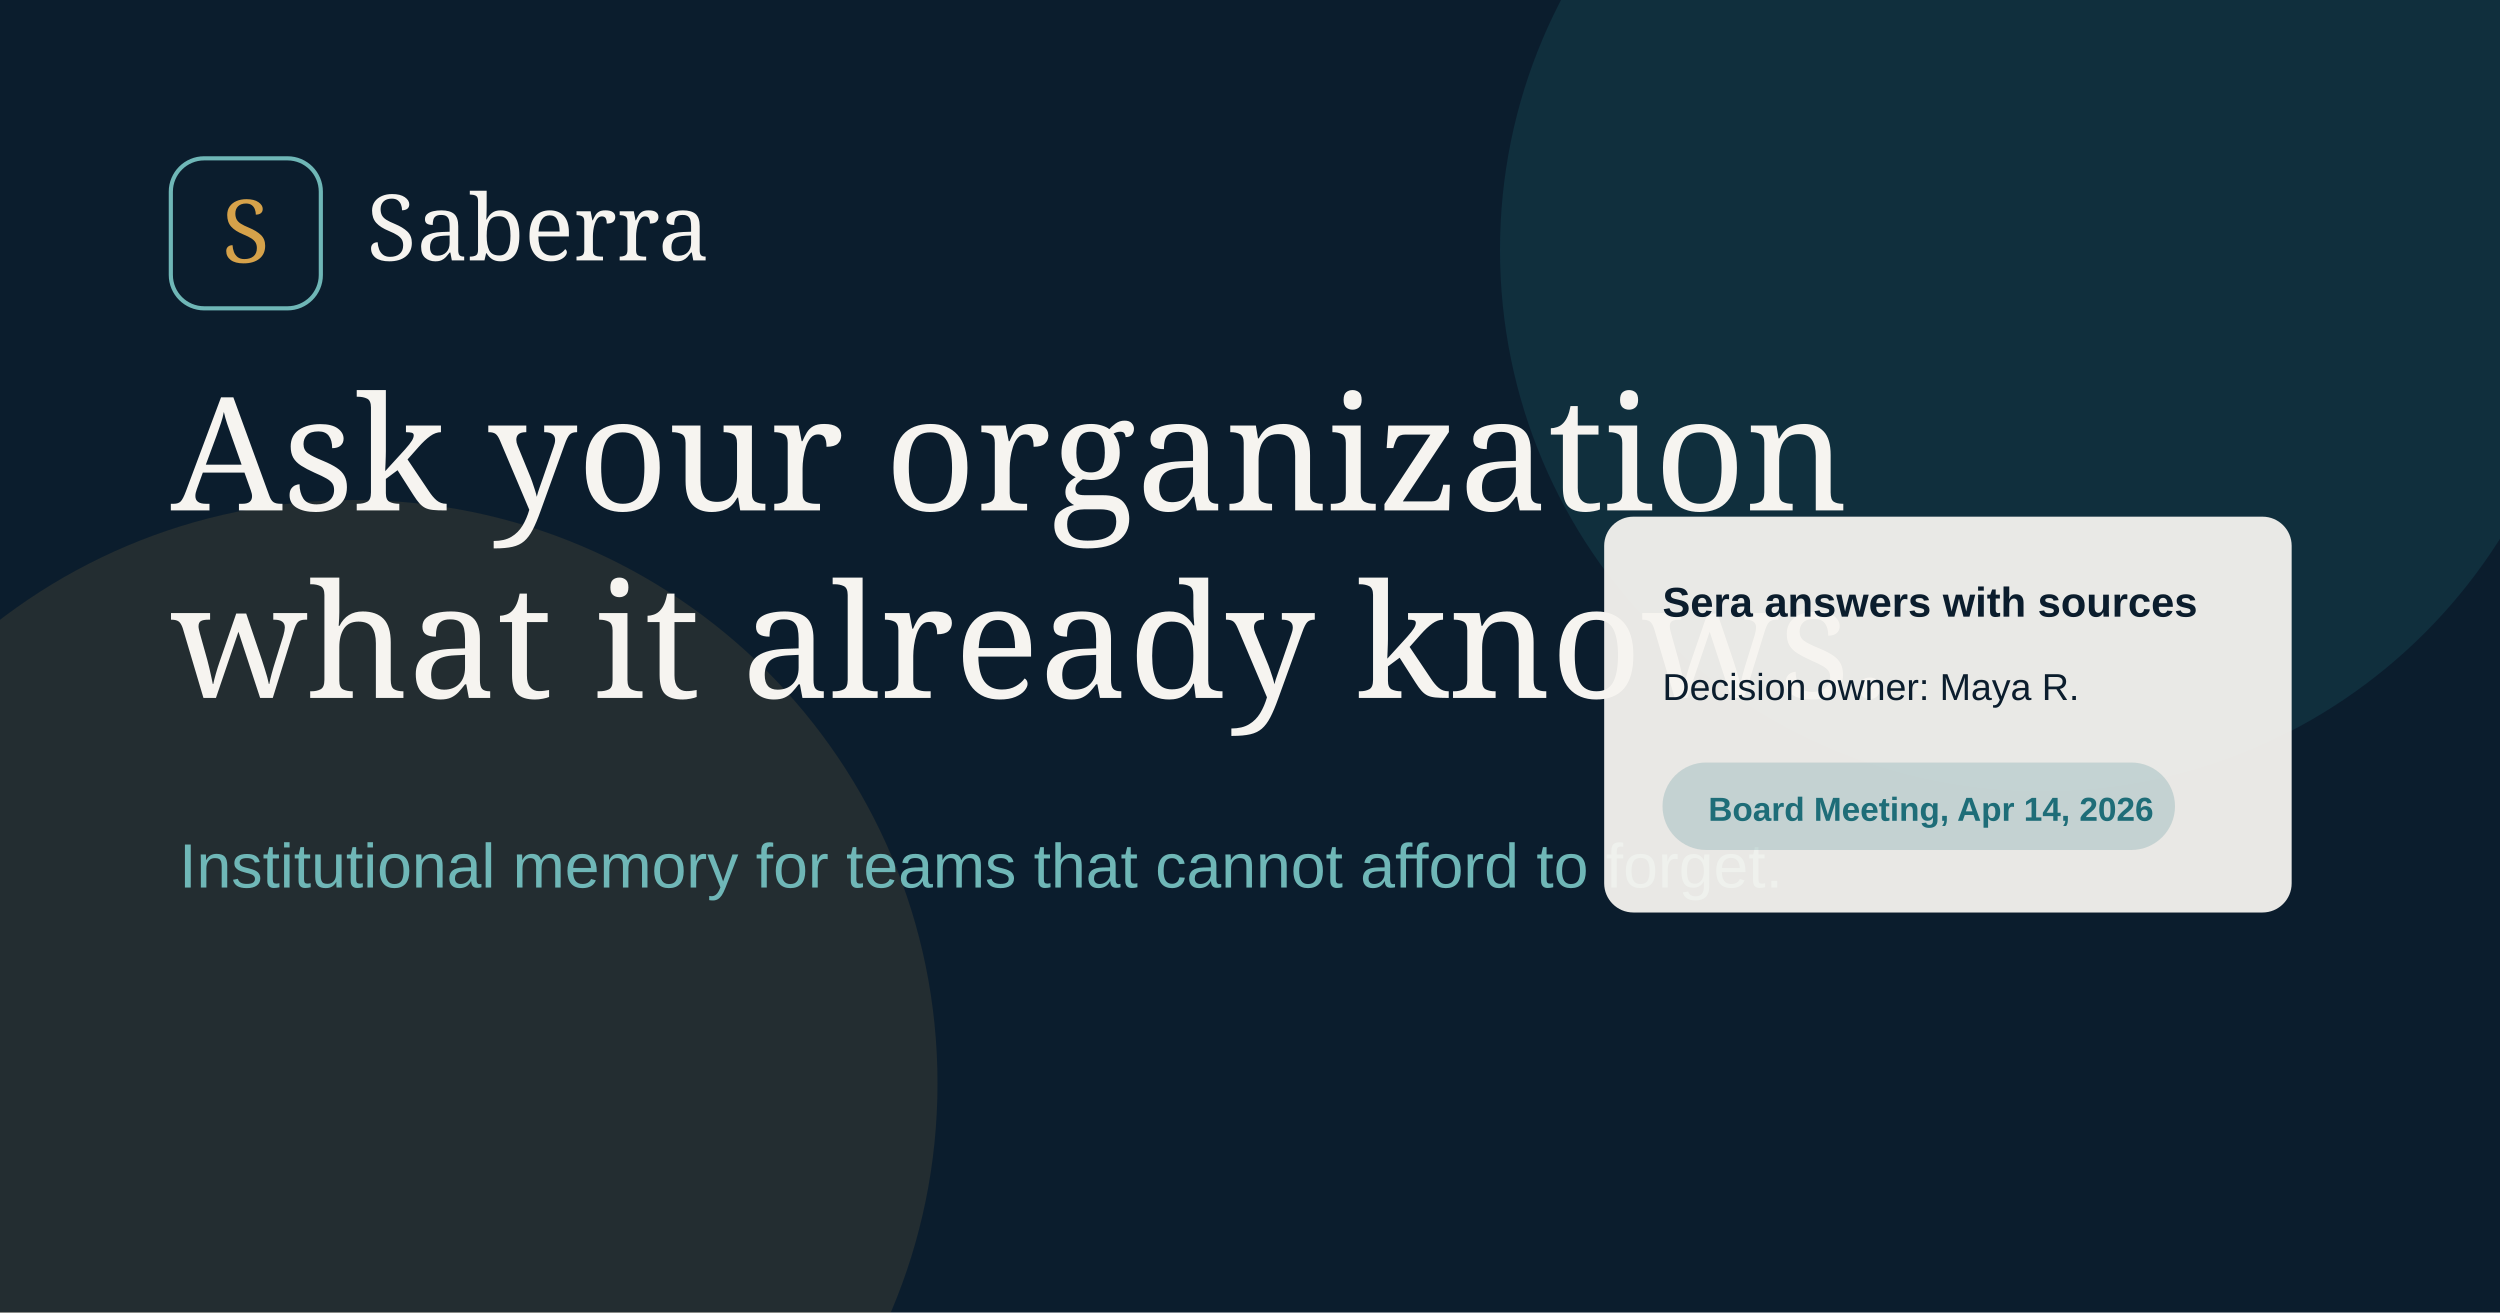
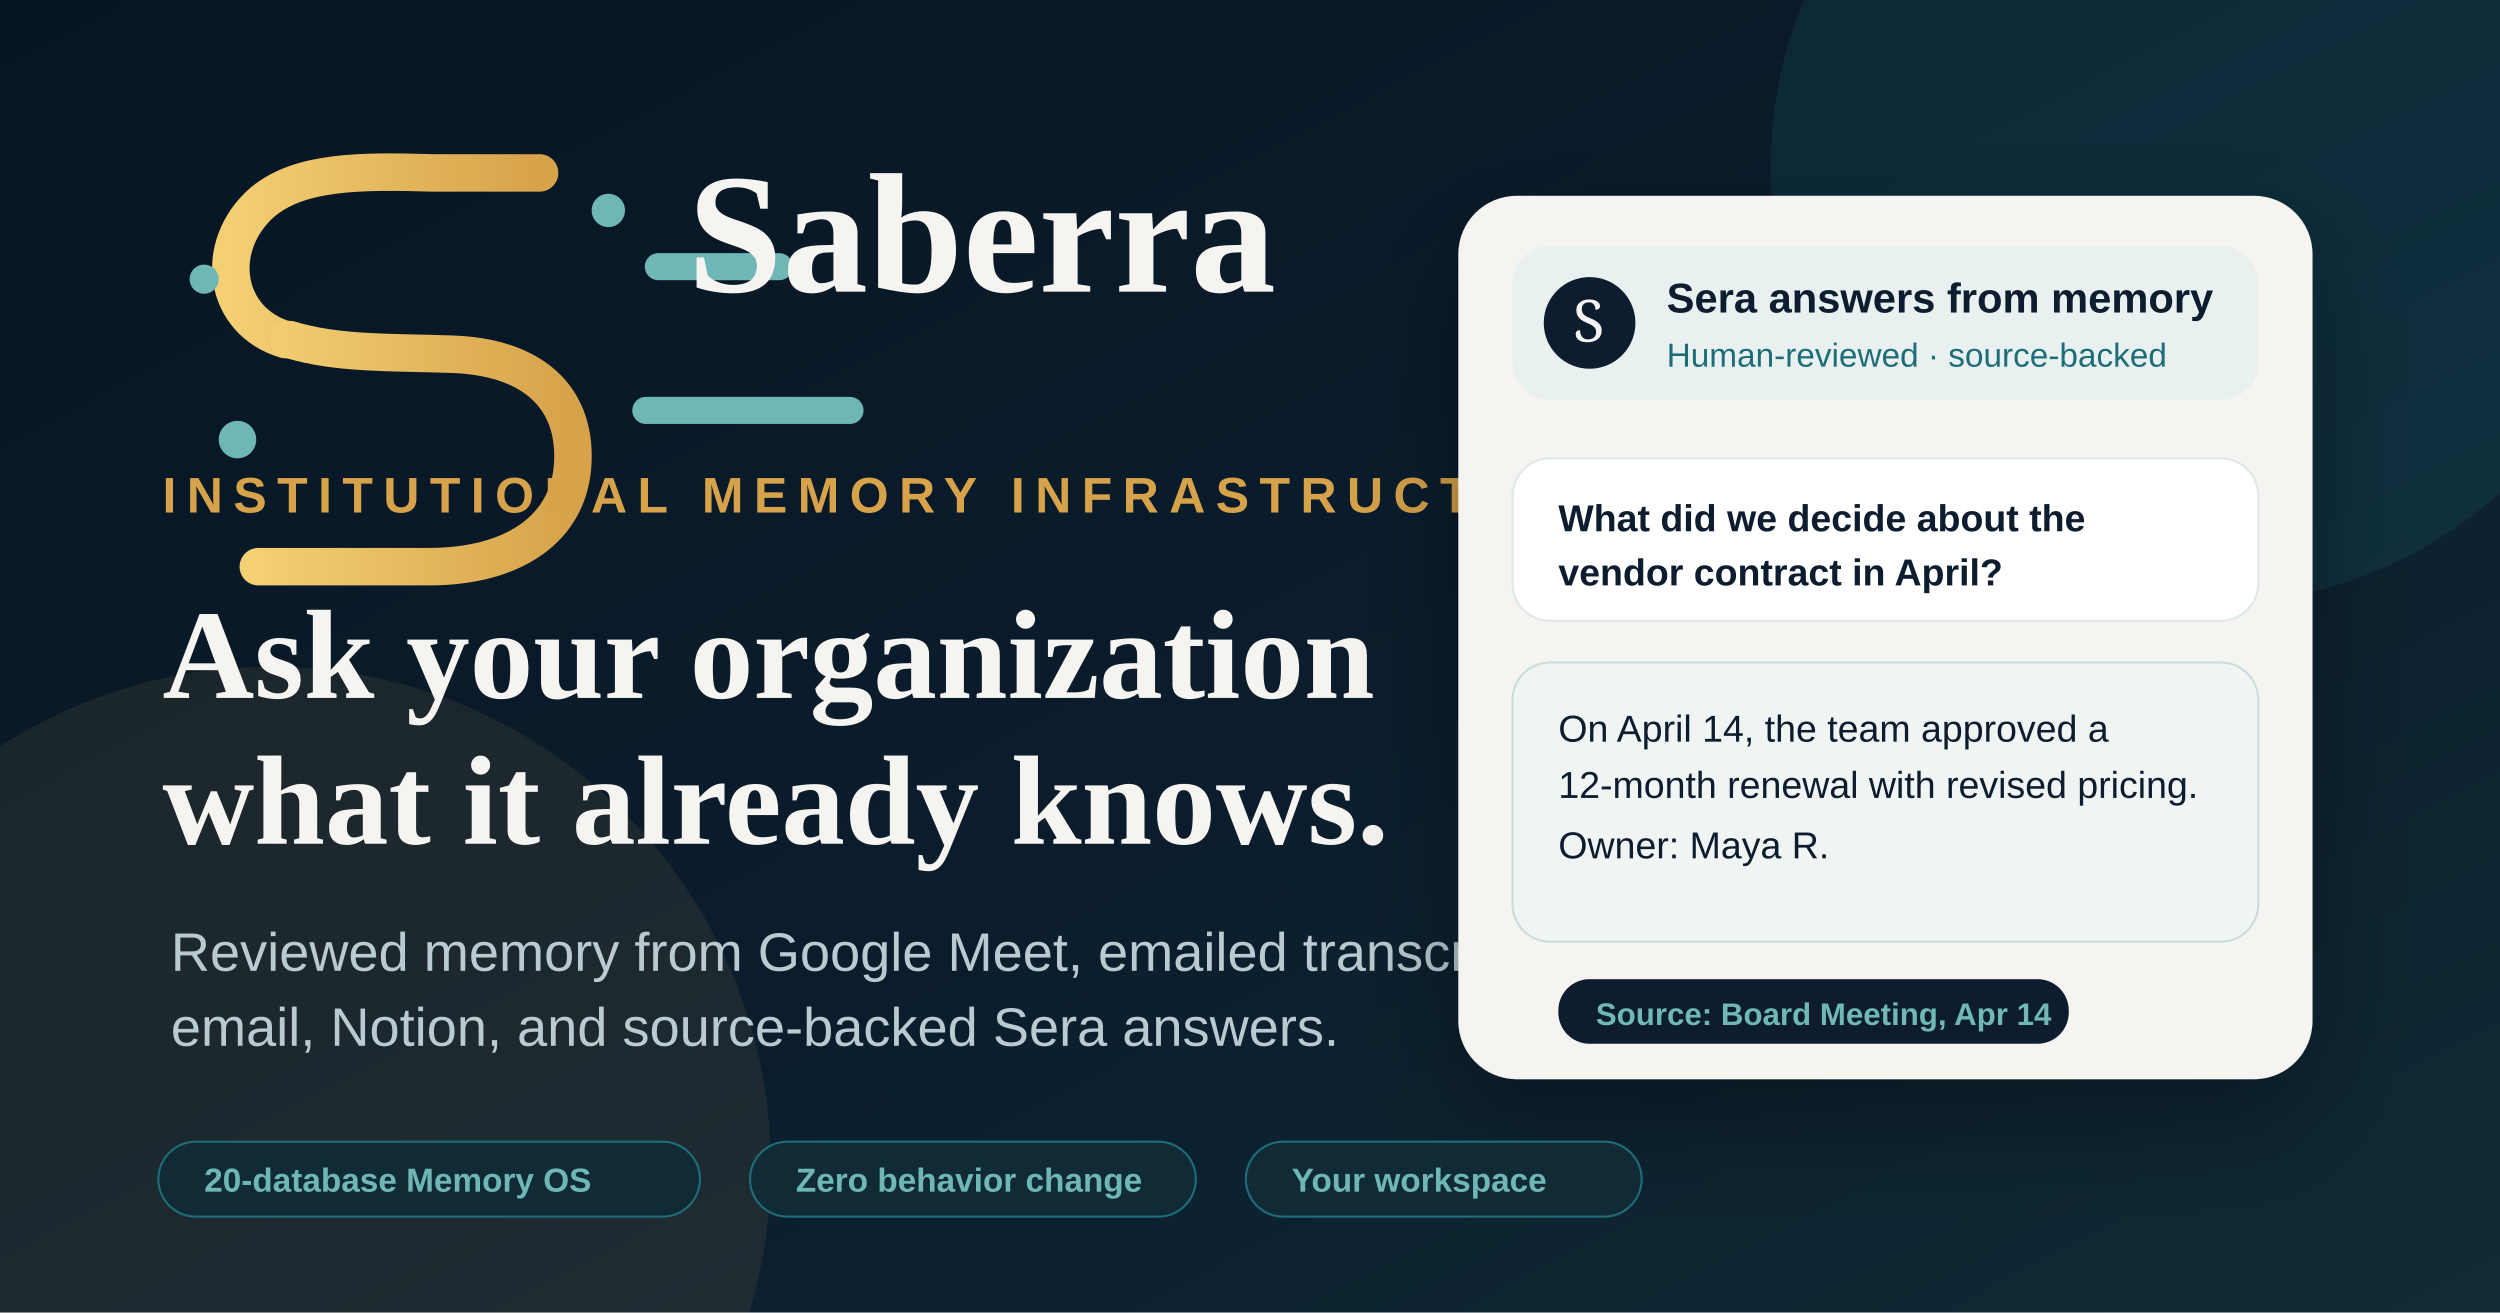
<svg xmlns="http://www.w3.org/2000/svg" width="1200" height="630" viewBox="0 0 1200 630" role="img" aria-labelledby="title desc">
-   <rect width="1200" height="630" fill="#0B1D2D" />
-   <circle cx="980" cy="120" r="260" fill="#1E6D78" opacity="0.22" />
-   <circle cx="170" cy="520" r="280" fill="#D6A24A" opacity="0.12" />
-   <g transform="translate(82 76)">
-     <rect x="0" y="0" width="72" height="72" rx="16" fill="none" stroke="#6FB7B7" stroke-width="2" />
-     <text x="36" y="50" text-anchor="middle" font-size="42" font-family="Georgia, serif" fill="#D6A24A">S</text>
-     <text x="94" y="49" font-size="44" font-family="Georgia, serif" fill="#F6F4F0">Saberra</text>
+   <defs>
+     <linearGradient id="bg" x1="0" x2="1" y1="0" y2="1">
+       <stop offset="0" stop-color="#071523" />
+       <stop offset="0.55" stop-color="#0B1D2D" />
+       <stop offset="1" stop-color="#102B36" />
+     </linearGradient>
+     <linearGradient id="gold" x1="0" x2="1">
+       <stop offset="0" stop-color="#F4CF73" />
+       <stop offset="1" stop-color="#D6A24A" />
+     </linearGradient>
+     <linearGradient id="teal" x1="0" x2="1">
+       <stop offset="0" stop-color="#6FB7B7" />
+       <stop offset="1" stop-color="#1E6D78" />
+     </linearGradient>
+     <filter id="shadow" x="-20%" y="-20%" width="140%" height="140%">
+       <feDropShadow dx="0" dy="22" stdDeviation="26" flood-color="#000000" flood-opacity="0.35" />
+     </filter>
+   </defs>
+   <rect width="1200" height="630" fill="url(#bg)" />
+   <circle cx="1060" cy="80" r="210" fill="#1E6D78" opacity="0.18" />
+   <circle cx="130" cy="560" r="240" fill="#D6A24A" opacity="0.09" />
+   <g transform="translate(72 58)">
+     <path d="M84 14H176" fill="none" stroke="url(#gold)" stroke-width="18" stroke-linecap="round" />
+     <path d="M65 105C35 96 30 60 54 39C72 24 101 24 136 25H187" fill="none" stroke="url(#gold)" stroke-width="18" stroke-linecap="round" />
+     <path d="M67 105C90 112 116 111 144 112C183 113 204 132 203 163C202 196 174 214 134 214H52" fill="none" stroke="url(#gold)" stroke-width="18" stroke-linecap="round" />
+     <path d="M73 62H198" fill="none" stroke="url(#gold)" stroke-width="18" stroke-linecap="round" />
+     <circle cx="26" cy="76" r="7" fill="#6FB7B7" />
+     <circle cx="42" cy="153" r="9" fill="#6FB7B7" />
+     <circle cx="220" cy="43" r="8" fill="#6FB7B7" />
+     <path d="M244 70H302" stroke="#6FB7B7" stroke-width="13" stroke-linecap="round" />
+     <path d="M238 139H336" stroke="#6FB7B7" stroke-width="13" stroke-linecap="round" />
  </g>
-   <text x="82" y="245" font-size="76" font-family="Georgia, serif" fill="#F6F4F0">Ask your organization</text>
-   <text x="82" y="335" font-size="76" font-family="Georgia, serif" fill="#F6F4F0">what it already knows.</text>
-   <text x="86" y="426" font-size="30" font-family="Arial, sans-serif" fill="#6FB7B7">Institutional memory for teams that cannot afford to forget.</text>
-   <g transform="translate(770 248)">
-     <rect x="0" y="0" width="330" height="190" rx="14" fill="#F6F4F0" opacity="0.94" />
-     <text x="28" y="48" font-size="20" font-family="Arial, sans-serif" fill="#0B1D2D" font-weight="700">Sera answers with sources</text>
-     <text x="28" y="88" font-size="18" font-family="Arial, sans-serif" fill="#0B1D2D">Decision owner: Maya R.</text>
-     <rect x="28" y="118" width="246" height="42" rx="21" fill="#1E6D78" opacity="0.18" />
-     <text x="50" y="146" font-size="16" font-family="Arial, sans-serif" fill="#1E6D78" font-weight="700">Board Meeting, Apr 14, 2026</text>
+   <text x="330" y="140" fill="#F6F4F0" font-family="Georgia, 'Times New Roman', serif" font-size="82" font-weight="700">Saberra</text>
+   <text x="78" y="246" fill="#D6A24A" font-family="Arial, Helvetica, sans-serif" font-size="24" font-weight="700" letter-spacing="5">INSTITUTIONAL MEMORY INFRASTRUCTURE</text>
+   <text x="78" y="335" fill="#F6F4F0" font-family="Georgia, 'Times New Roman', serif" font-size="61" font-weight="700">Ask your organization</text>
+   <text x="78" y="405" fill="#F6F4F0" font-family="Georgia, 'Times New Roman', serif" font-size="61" font-weight="700">what it already knows.</text>
+   <text x="82" y="466" fill="#B9CAD0" font-family="Arial, Helvetica, sans-serif" font-size="26">Reviewed memory from Google Meet, emailed transcripts,</text>
+   <text x="82" y="502" fill="#B9CAD0" font-family="Arial, Helvetica, sans-serif" font-size="26">email, Notion, and source-backed Sera answers.</text>
+   <g filter="url(#shadow)" transform="translate(700 94)">
+     <rect width="410" height="424" rx="28" fill="#F6F4F0" />
+     <rect x="26" y="24" width="358" height="74" rx="18" fill="#E8F1F0" />
+     <circle cx="63" cy="61" r="22" fill="#0B1D2D" />
+     <text x="55" y="70" fill="#F6F4F0" font-family="Georgia, serif" font-size="28">S</text>
+     <text x="100" y="56" fill="#0B1D2D" font-family="Arial, Helvetica, sans-serif" font-size="20" font-weight="700">Sera answers from memory</text>
+     <text x="100" y="82" fill="#1E6D78" font-family="Arial, Helvetica, sans-serif" font-size="16">Human-reviewed · source-backed</text>
+     <rect x="26" y="126" width="358" height="78" rx="18" fill="#FFFFFF" stroke="#DDE8E7" />
+     <text x="48" y="161" fill="#0B1D2D" font-family="Arial, Helvetica, sans-serif" font-size="18" font-weight="700">What did we decide about the</text>
+     <text x="48" y="187" fill="#0B1D2D" font-family="Arial, Helvetica, sans-serif" font-size="18" font-weight="700">vendor contract in April?</text>
+     <rect x="26" y="224" width="358" height="134" rx="18" fill="#F0F5F4" stroke="#C8DCDC" />
+     <text x="48" y="262" fill="#0B1D2D" font-family="Arial, Helvetica, sans-serif" font-size="18">On April 14, the team approved a</text>
+     <text x="48" y="289" fill="#0B1D2D" font-family="Arial, Helvetica, sans-serif" font-size="18">12-month renewal with revised pricing.</text>
+     <text x="48" y="318" fill="#0B1D2D" font-family="Arial, Helvetica, sans-serif" font-size="18">Owner: Maya R.</text>
+     <rect x="48" y="376" width="245" height="31" rx="15" fill="#0B1D2D" />
+     <text x="66" y="398" fill="#6FB7B7" font-family="Arial, Helvetica, sans-serif" font-size="15" font-weight="700">Source: Board Meeting, Apr 14</text>
+   </g>
+   <g transform="translate(76 548)">
+     <rect width="260" height="36" rx="18" fill="#102B36" stroke="#1E6D78" />
+     <text x="22" y="24" fill="#6FB7B7" font-family="Arial, Helvetica, sans-serif" font-size="16" font-weight="700">20-database Memory OS</text>
+     <rect x="284" width="214" height="36" rx="18" fill="#102B36" stroke="#1E6D78" />
+     <text x="306" y="24" fill="#6FB7B7" font-family="Arial, Helvetica, sans-serif" font-size="16" font-weight="700">Zero behavior change</text>
+     <rect x="522" width="190" height="36" rx="18" fill="#102B36" stroke="#1E6D78" />
+     <text x="544" y="24" fill="#6FB7B7" font-family="Arial, Helvetica, sans-serif" font-size="16" font-weight="700">Your workspace</text>
  </g>
</svg>
